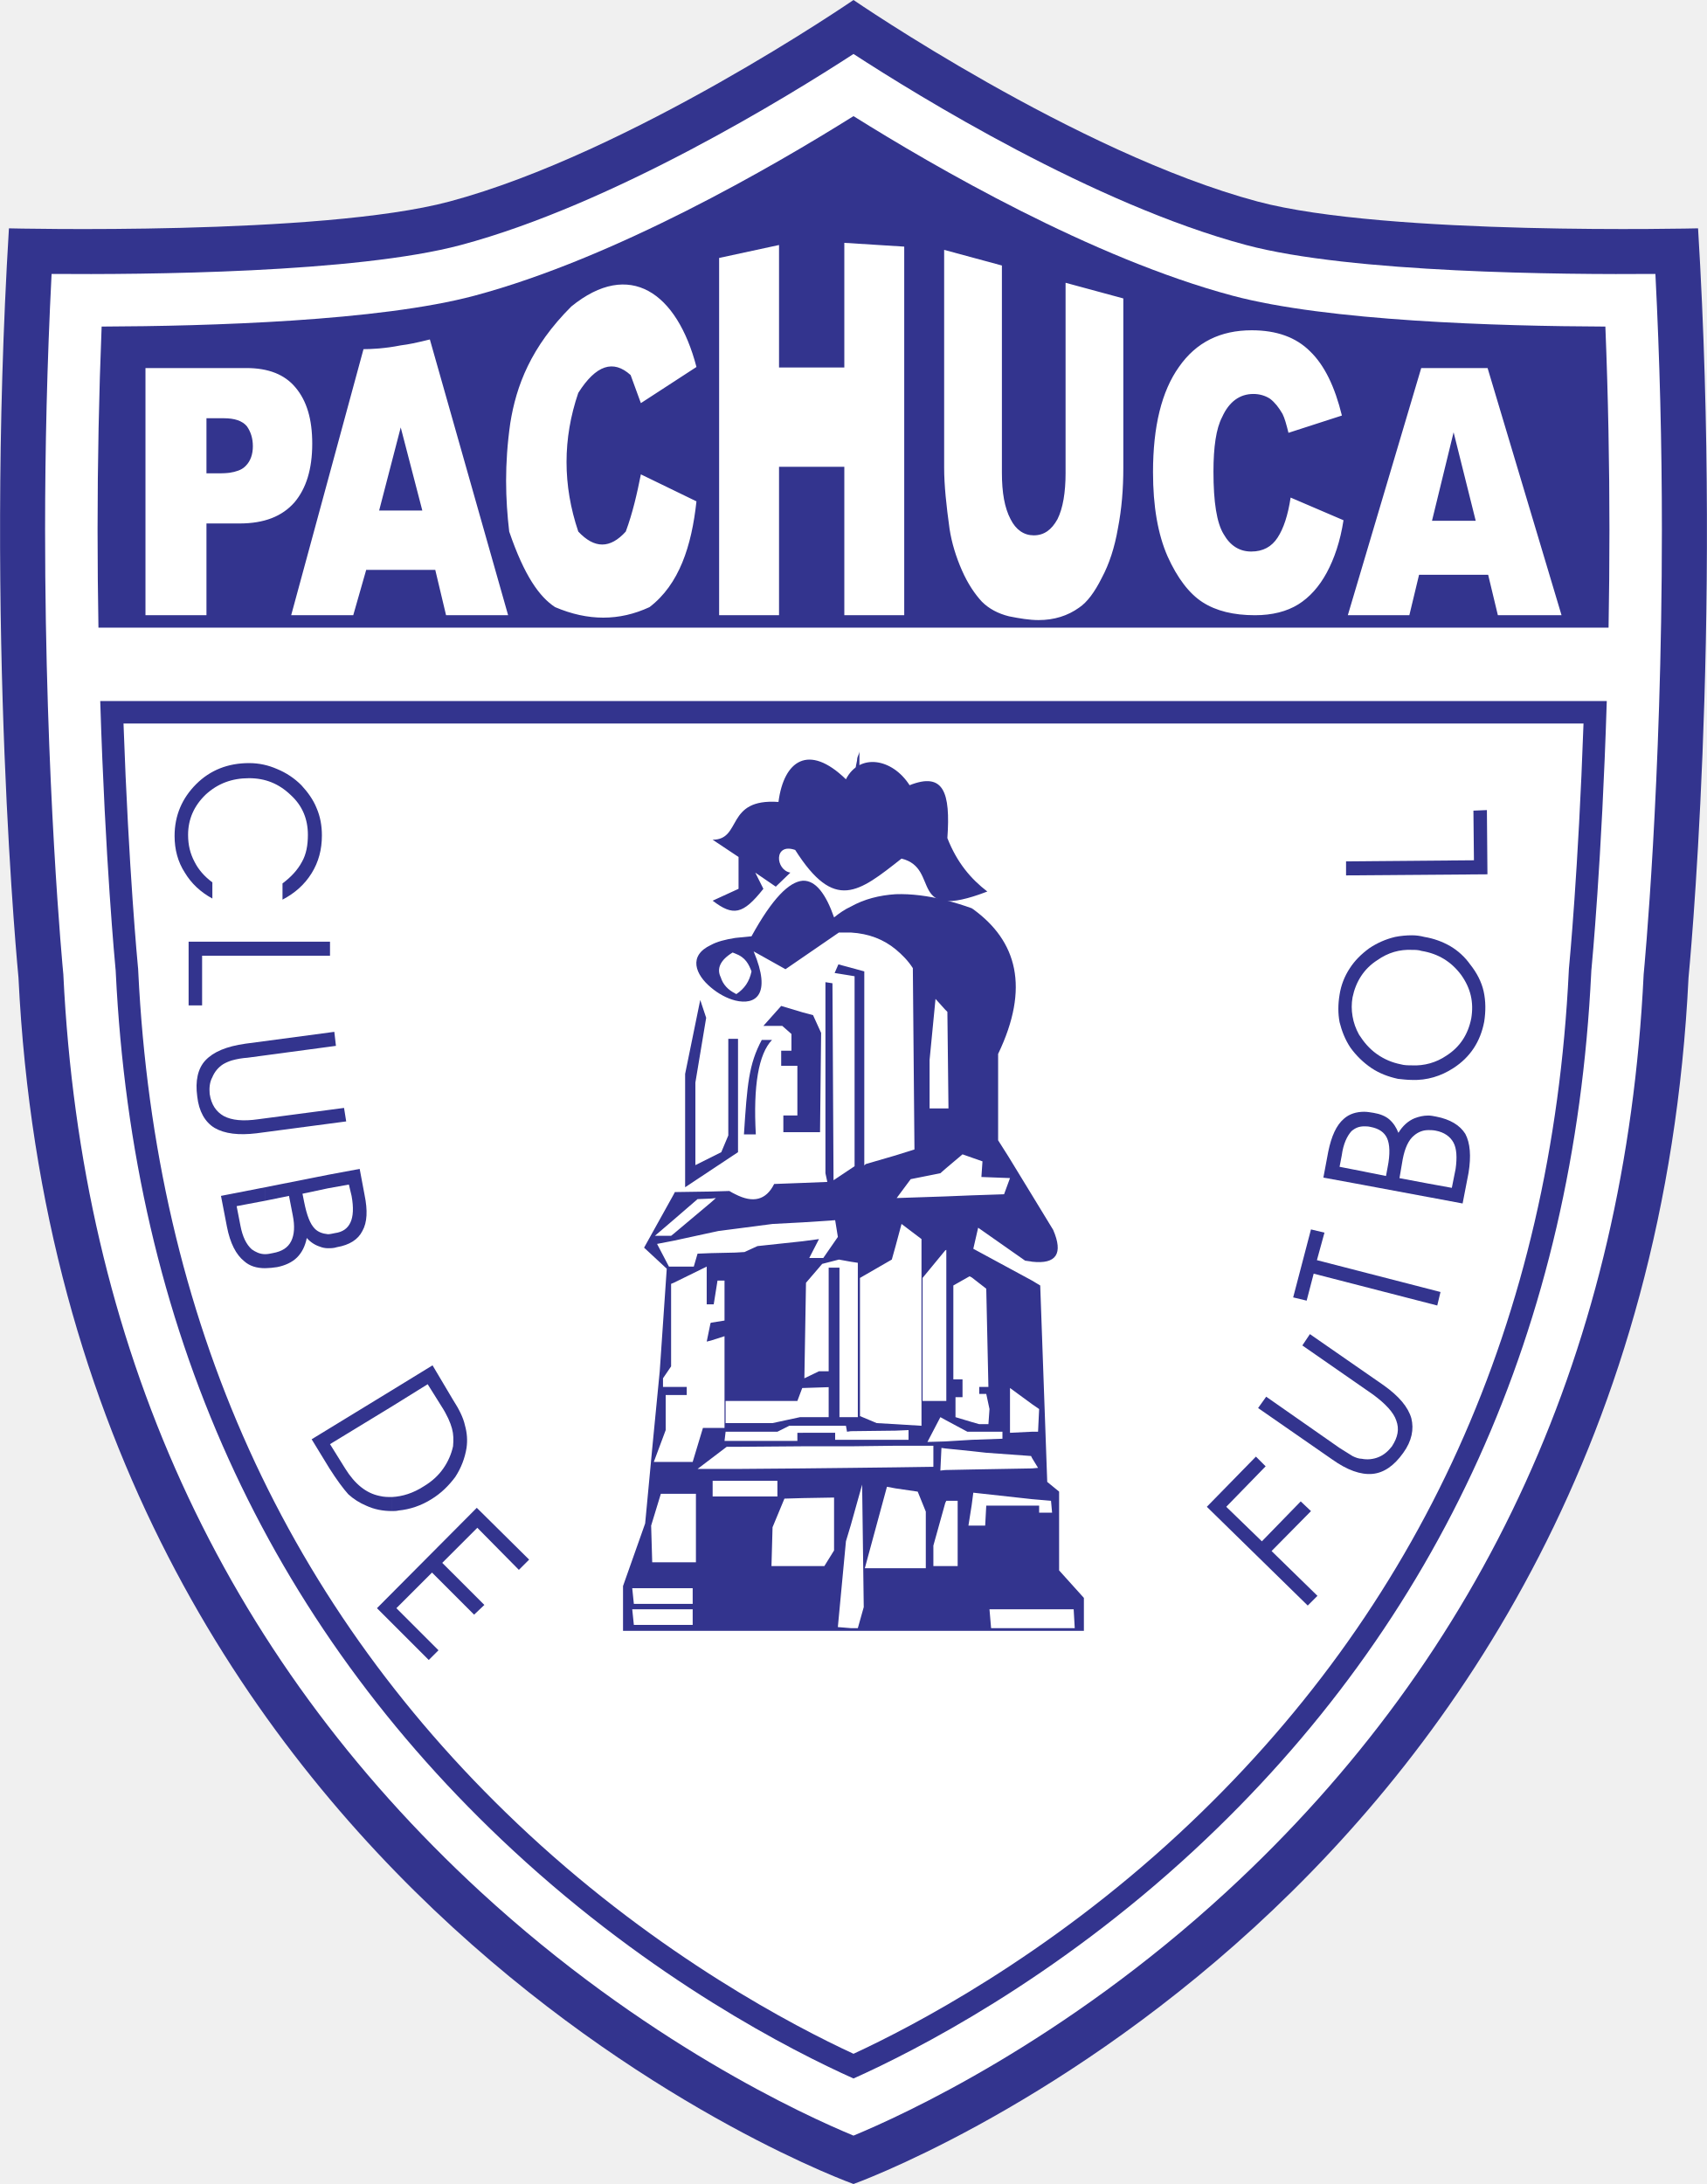
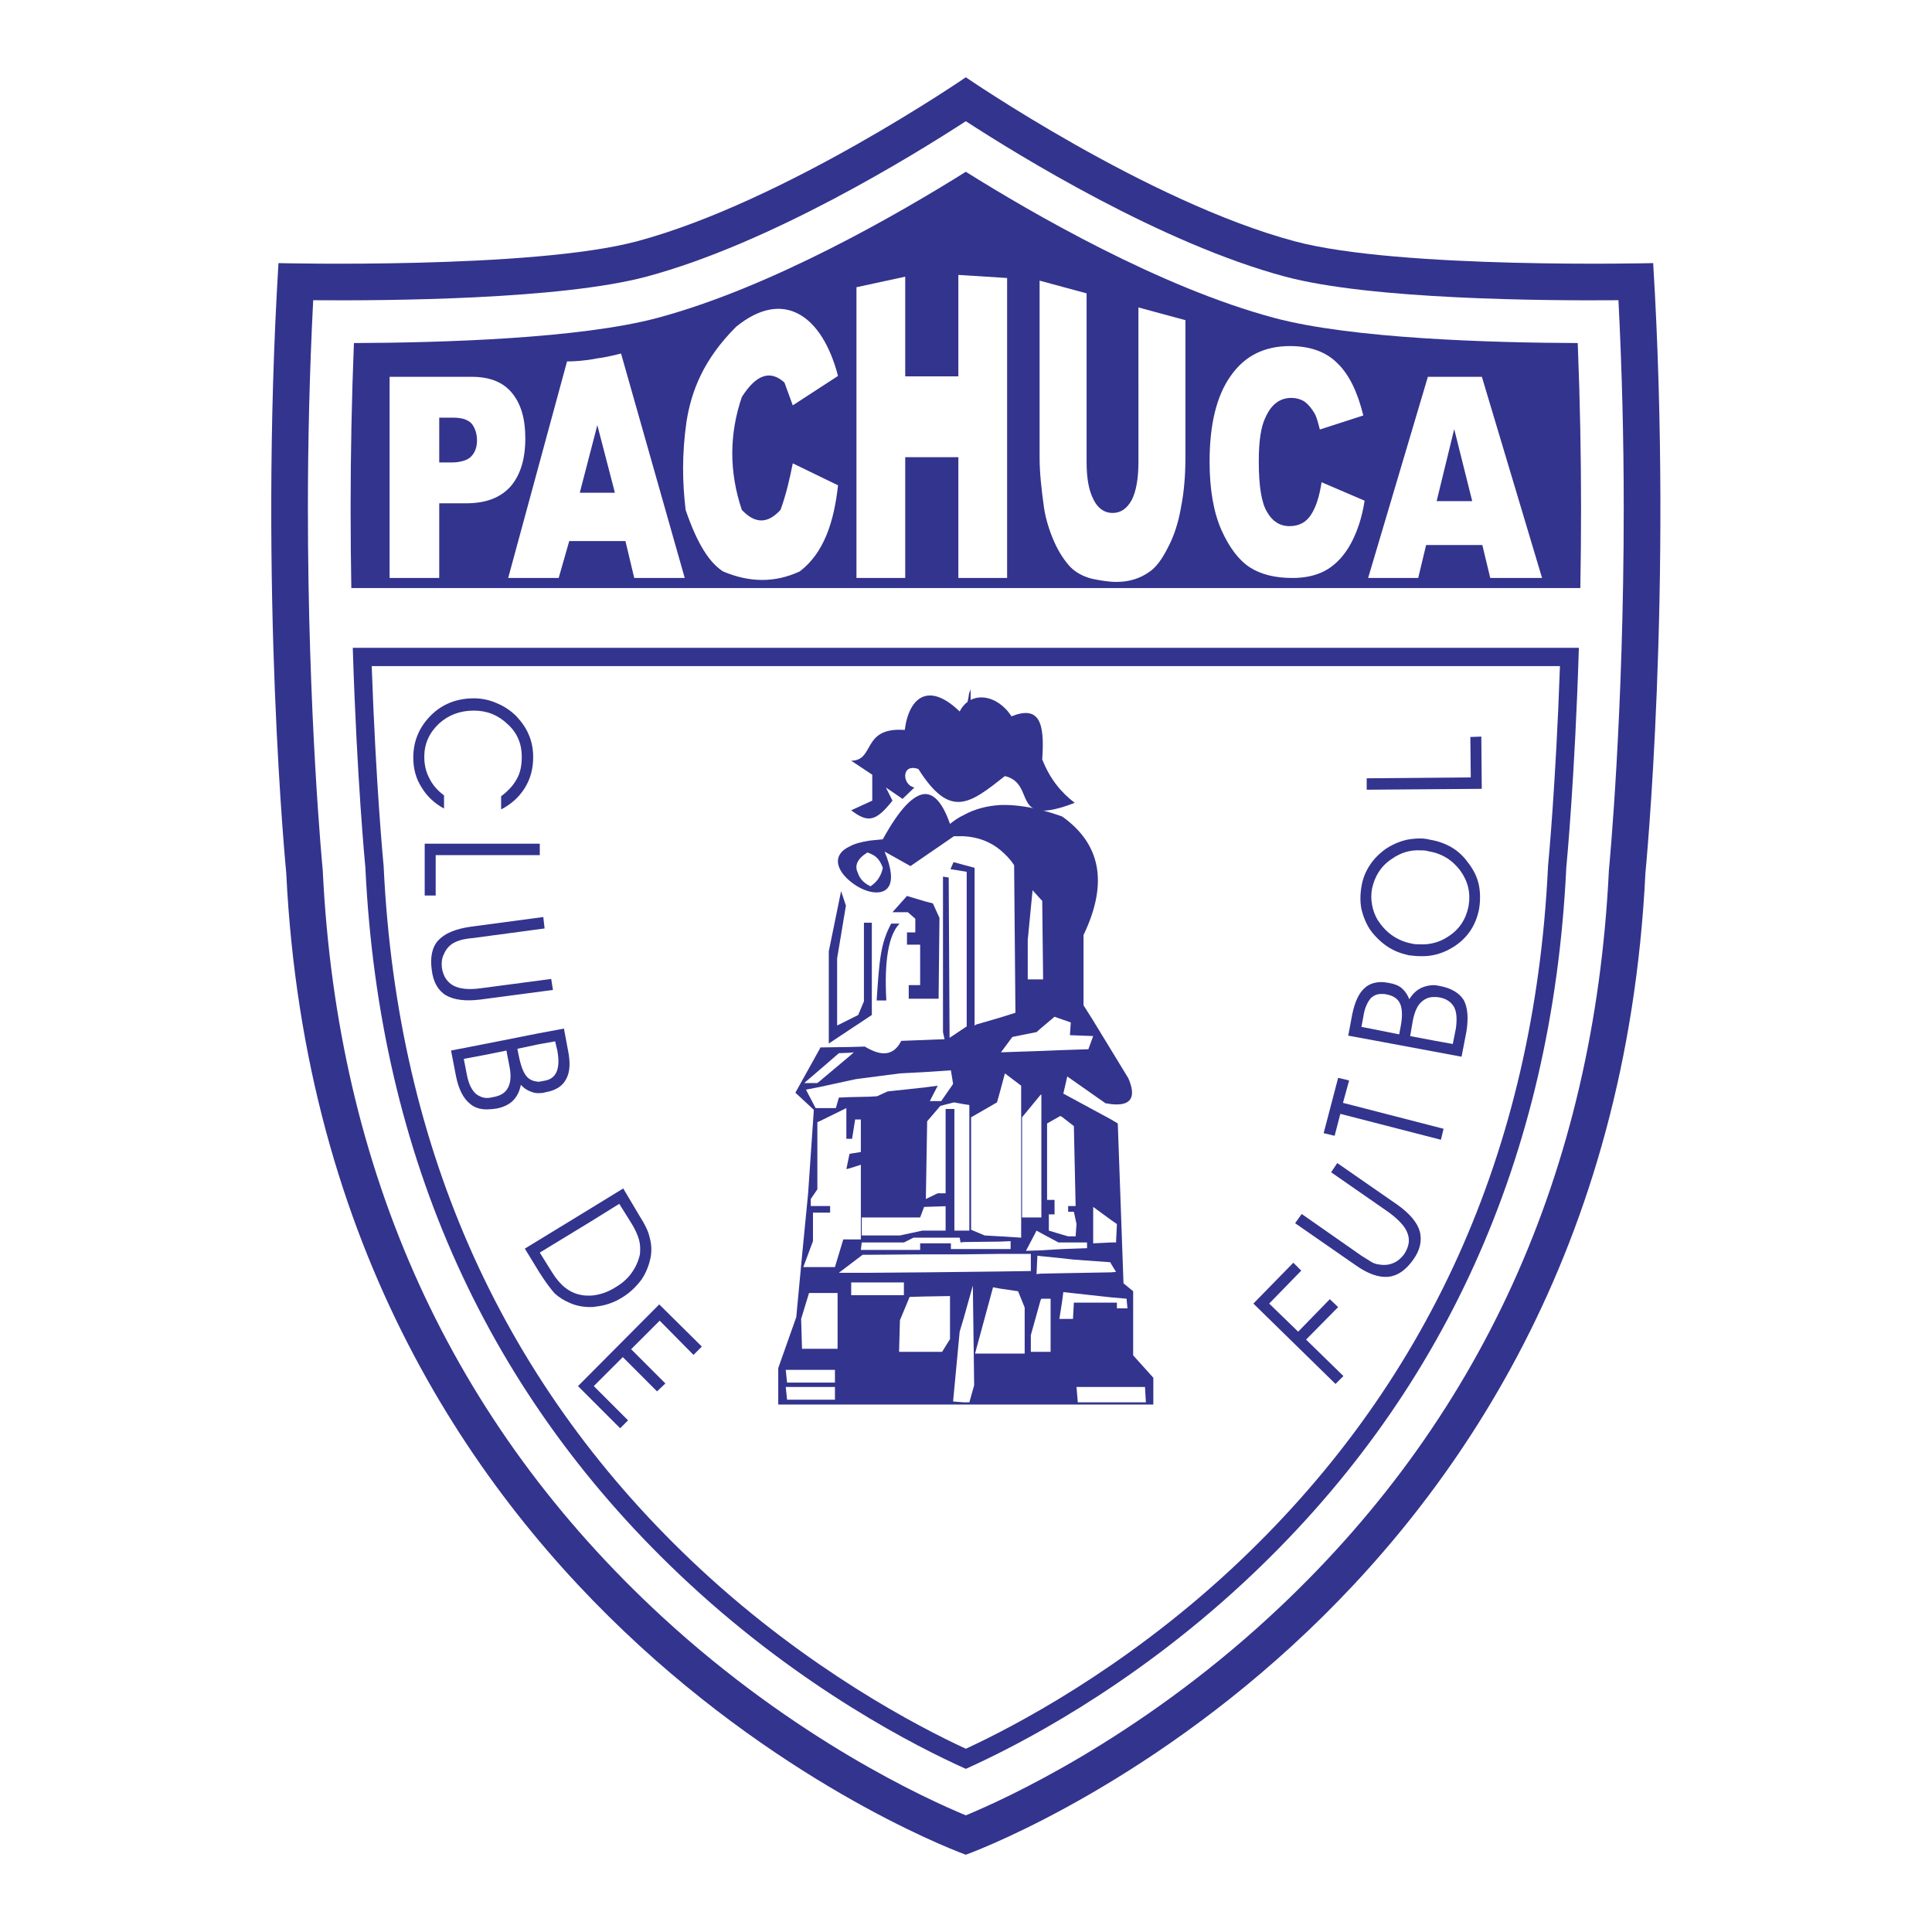
- <svg xmlns="http://www.w3.org/2000/svg" width="1954" height="2500" viewBox="0 0 166.426 212.946">
-   <path d="M83.213 212.946S6.18 185.448 1.795 95.316c0 0-3.32-33.803-.93-73.052 0 0 30.39.745 42.949-2.614C61.478 14.926 83.213 0 83.213 0s21.736 14.926 39.4 19.649c12.558 3.358 42.948 2.614 42.948 2.614 2.391 39.25-.929 73.052-.929 73.052-4.386 90.133-81.419 117.631-81.419 117.631z" fill="#33348e" />
-   <path d="M44.947 23.885c14.826-3.964 31.95-14.518 38.266-18.623 6.315 4.104 23.44 14.659 38.266 18.623 10.251 2.742 30.958 2.897 39.922 2.824a489.69 489.69 0 0 1 .633 24.914c0 24.845-1.744 43.018-1.767 43.263l-.011.107-.005.108c-1.754 36.051-15.438 66.113-40.671 89.352-15.913 14.655-31.628 21.815-36.368 23.775-4.739-1.96-20.454-9.121-36.368-23.775-25.233-23.239-38.917-53.301-40.67-89.352l-.005-.108-.011-.107C6.134 94.64 4.39 76.468 4.39 51.623c0-7.762.188-16.193.634-24.914 8.965.073 29.672-.082 39.923-2.824z" fill="#fff" />
-   <path d="M11.25 94.388l.023.233.011.232c1.679 34.509 14.707 63.293 38.722 85.555 13.638 12.643 27.197 19.555 33.207 22.251 6.009-2.696 19.569-9.608 33.207-22.251 24.016-22.262 37.044-51.046 38.723-85.555l.011-.233.023-.232c.018-.183 1-10.459 1.483-26.037H9.767c.482 15.578 1.465 25.854 1.483 26.037zM156.92 51.628c0-6.227-.121-12.894-.397-19.787-10.496-.039-27.075-.529-36.365-3.014-13.667-3.655-29.014-12.54-36.945-17.505-7.931 4.965-23.278 13.85-36.944 17.505-9.29 2.484-25.869 2.975-36.365 3.014a495.058 495.058 0 0 0-.397 19.787c0 3.321.032 6.516.086 9.567h147.241c.054-3.051.086-6.246.086-9.567z" fill="#33348e" />
-   <path d="M154.392 70.544c-.5 14.245-1.388 23.534-1.398 23.627l-.027.287-.014.286c-1.649 33.919-14.443 62.199-38.023 84.058-12.931 11.987-25.917 18.765-31.716 21.448-5.798-2.683-18.785-9.46-31.716-21.448-23.581-21.859-36.373-50.139-38.022-84.054l-.014-.286-.028-.287v.001c-.01-.096-.896-9.347-1.398-23.631l142.356-.001z" fill="#fff" />
-   <g fill="#fff">
-     <path d="M30.438 43.252c0-2.368-.526-4.157-1.632-5.472-1.052-1.263-2.63-1.894-4.788-1.894h-9.84v24.099h5.946V51.04h3.21c2.42 0 4.157-.684 5.367-2.053 1.157-1.368 1.737-3.262 1.737-5.735zm-6.473 2.158a1.768 1.768 0 0 1-.54.392 2.22 2.22 0 0 1-.198.084 4.028 4.028 0 0 1-.84.208c-.056.011-.111.013-.167.019a6.345 6.345 0 0 1-.623.034h-1.473v-5.368h1.684c.54 0 .99.065 1.36.191a2.141 2.141 0 0 1 .479.23c.021.012.044.024.063.037.138.096.259.206.36.332.369.526.579 1.157.579 1.946 0 .737-.21 1.421-.684 1.895zM40.267 33.476c-.408.081-.811.154-1.2.199-.372.075-.734.134-1.09.185-.334.042-.669.085-.987.112-.087.008-.171.013-.258.019-.446.032-.881.053-1.296.053l-7.051 25.941h6.051l1.263-4.42H42.434l1.052 4.42h6.051l-7.63-26.888c-.565.144-1.108.268-1.64.379zm-1.201 16.301h-2.105l2.105-8.103 2.105 8.103h-2.105zM61.482 36.57l.999 2.736 5.42-3.525c-1.894-7.262-6.524-10.524-12.207-5.894-3.947 3.946-5.367 7.735-5.946 11.366-.579 4.051-.474 7.419-.105 10.576 1.474 4.315 2.947 6.367 4.473 7.367 3.209 1.368 6.261 1.368 9.208 0 2.894-2.21 4.104-5.946 4.577-10.313l-5.42-2.631c-.368 1.842-.789 3.736-1.472 5.577-1.526 1.685-3.053 1.685-4.631 0-1.526-4.525-1.526-9.05 0-13.523 1.736-2.736 3.42-3.263 5.104-1.736zM82.318 35.833h-6.366V23.889l-5.841 1.262v34.834h5.841v-14.47h6.366v14.47h5.841V24.046l-5.841-.368zM103.892 46.094c0 1.947-.264 3.473-.789 4.525-.58 1.052-1.315 1.578-2.315 1.578-.947 0-1.737-.526-2.263-1.578-.579-1.105-.842-2.578-.842-4.525V25.888l-5.631-1.525v21.258c0 1.683.212 3.683.527 5.945.21 1.368.631 2.736 1.21 4.052.579 1.315 1.263 2.315 1.947 3.052.684.685 1.578 1.158 2.63 1.42 1.052.21 2 .369 2.894.369 1.526 0 2.842-.421 3.946-1.21.79-.525 1.526-1.525 2.21-2.894.736-1.368 1.263-3 1.579-4.841.369-1.894.526-3.841.526-5.893V29.098l-5.63-1.526v18.522zM124.571 52.408c-.578.895-1.42 1.368-2.578 1.368-1.157 0-2.052-.579-2.683-1.684-.685-1.105-1-3.157-1-6.104 0-2.42.264-4.209.842-5.314.684-1.525 1.737-2.262 3.052-2.262.58 0 1.158.158 1.632.473.474.369.842.842 1.21 1.474.209.421.368 1 .579 1.842l5.209-1.684c-.684-2.79-1.684-4.894-3.105-6.262-1.368-1.368-3.262-2.052-5.682-2.052-3.052 0-5.42 1.158-7.104 3.579-1.684 2.368-2.526 5.788-2.526 10.26 0 3.315.473 6.052 1.421 8.209.947 2.104 2.104 3.63 3.42 4.473 1.316.841 2.999 1.262 5.104 1.262 1.684 0 3.104-.368 4.209-1.052 1.104-.685 2.052-1.737 2.789-3.105.736-1.368 1.314-3.052 1.63-5.104l-5.156-2.21c-.264 1.736-.684 2.999-1.263 3.893zM145.039 35.886h-6.471l-7.157 24.099h5.999l.948-3.946H145.093l.948 3.946h6.208l-7.21-24.099zm-3.314 14.891h-2.106l2.106-8.629 2.156 8.629h-2.156z" />
-   </g>
-   <g fill="#33348e">
-     <path d="M27.541 86.136c.841-.632 1.473-1.315 1.894-2.104.421-.737.579-1.631.579-2.631 0-1.526-.526-2.841-1.684-3.893-1.157-1.105-2.473-1.632-4.052-1.632-1.684 0-3.052.526-4.209 1.579-1.157 1.105-1.736 2.42-1.736 3.946 0 1 .21 1.841.631 2.631.368.736.947 1.421 1.736 1.999v1.579c-1.158-.631-2.052-1.473-2.684-2.525-.684-1.052-1-2.263-1-3.578 0-2 .736-3.683 2.104-5.051 1.368-1.368 3.104-2.052 5.156-2.052 1 0 1.895.21 2.736.579a7.152 7.152 0 0 1 2.368 1.579c.632.684 1.158 1.42 1.474 2.209.368.843.526 1.737.526 2.684 0 1.368-.316 2.579-1 3.683-.684 1.105-1.631 1.947-2.841 2.579v-1.581zM18.384 98.028v-6.209h13.787v1.368H19.7v4.841zM32.591 100.606l.158 1.368-8.629 1.158a7.475 7.475 0 0 0-1.526.263 4.067 4.067 0 0 0-.842.368 2.729 2.729 0 0 0-1.052 1.263c-.263.474-.315 1.053-.263 1.631.158 1.052.631 1.736 1.368 2.157.789.421 1.894.527 3.368.315l8.366-1.104.21 1.316-8.734 1.157c-1.736.21-3.104.053-4.104-.526-.947-.579-1.526-1.631-1.684-3.052-.21-1.526.053-2.736.79-3.525.789-.842 2.053-1.368 3.894-1.631l8.68-1.158zM31.96 121.706v-1.367c.21 0 .42-.053.683-.106.79-.106 1.263-.475 1.526-1.052.264-.58.316-1.422.105-2.579l-.263-1.105-2.051.369v-1.316l3.104-.579.474 2.526c.315 1.526.263 2.684-.21 3.525-.421.842-1.263 1.368-2.474 1.578-.315.106-.631.106-.894.106zm-3.788-5.104l-2.315.473v-1.315l6.104-1.21v1.316l-2.474.526.158.789c.263 1.314.579 2.156 1.052 2.63.316.315.737.474 1.263.527v1.367c-.264 0-.526-.052-.79-.157a2.816 2.816 0 0 1-1.263-.842c-.158.789-.473 1.421-.947 1.895-.473.473-1.158.789-1.947.946a8.533 8.533 0 0 1-1.157.105v-1.368c.263 0 .474-.052.737-.104.894-.159 1.473-.527 1.788-1.158.317-.631.369-1.473.158-2.526l-.367-1.894zm-2.316.473l-2.789.527.368 1.894c.21 1.105.579 1.842 1.105 2.316.368.262.789.473 1.315.473v1.368c-.842 0-1.526-.21-2.052-.684-.79-.632-1.368-1.737-1.684-3.368l-.579-2.999 4.315-.842v1.315z" />
-   </g>
-   <g fill="#33348e">
-     <path d="M41.694 134.966l-3.473 2.157v-1.579l3.947-2.42 1.999 3.368c.579.894 1 1.735 1.158 2.473.21.737.264 1.474.158 2.21a7.27 7.27 0 0 1-1.105 2.841c-.631.841-1.368 1.578-2.315 2.158-1 .631-2.104.999-3.21 1.105-.21.053-.42.053-.631.053v-1.368c1-.053 2.053-.369 3.105-1.053.79-.474 1.421-1.052 1.894-1.737a6 6 0 0 0 .947-2.157c.053-.631.053-1.158-.105-1.736-.158-.58-.473-1.315-1.052-2.21l-1.317-2.105zm-3.473 2.157l-6.05 3.685 1.473 2.367c.947 1.527 2.052 2.42 3.367 2.684.421.105.789.105 1.21.105v1.368c-.894 0-1.736-.159-2.525-.527a6.05 6.05 0 0 1-1.737-1.105c-.474-.526-1.105-1.367-1.842-2.526l-1.736-2.841 7.84-4.789v1.579zM43.115 152.383l4.105 4.103-1 .949-4.104-4.106-3.474 3.473 4.105 4.105-.947.946-5.051-5.051 9.733-9.786 5.104 5.051-1 .999-4.051-4.103z" />
-   </g>
-   <g fill="#33348e">
-     <path d="M127.502 156.545l-9.838-9.629 4.787-4.893.948.946-3.841 3.947 3.473 3.367 3.788-3.893 1 .947-3.842 3.894 4.473 4.367zM122.663 137.287l.79-1.105 7.155 4.999c.58.369 1 .631 1.264.79.315.158.63.263.894.263a2.86 2.86 0 0 0 1.631-.158c.526-.21.947-.579 1.315-1.052.579-.895.737-1.683.421-2.525-.263-.79-1.052-1.632-2.262-2.526l-6.894-4.788.737-1.105 7.208 5c1.473 1.052 2.368 2.104 2.683 3.208.264 1.054.053 2.211-.789 3.369-.895 1.262-1.894 1.947-3 2.051-1.157.105-2.474-.369-3.946-1.42l-7.207-5.001zM140.448 125.974l-.317 1.316-12.049-3.104-.685 2.63-1.315-.316 1.737-6.629 1.315.315-.736 2.683zM139.237 115.397l2.315.421.368-1.842c.158-1.104.106-2-.21-2.578-.316-.579-.894-1-1.736-1.158-.263-.053-.527-.053-.737-.053v-1.42c.263 0 .526.052.789.105 1.368.263 2.315.842 2.842 1.684.473.894.579 2.157.316 3.788l-.58 2.999-3.367-.631v-1.315zm-2.789-.525l2.789.526v1.316l-6.209-1.158v-1.315l2.105.421.157-.842c.264-1.315.211-2.262-.052-2.841s-.79-.947-1.631-1.105c-.21-.052-.421-.052-.579-.052v-1.421c.263 0 .579.053.896.105.63.105 1.157.316 1.525.632.42.369.684.79.894 1.315.42-.685.948-1.158 1.578-1.421.421-.158.842-.263 1.316-.263v1.42c-.526 0-1 .21-1.368.527-.526.42-.895 1.21-1.106 2.315l-.315 1.841zm-3.42-6.473v1.421c-.527 0-.895.158-1.264.473-.421.474-.789 1.21-.946 2.368l-.211 1.105 2.421.473v1.315l-4-.736.474-2.526c.315-1.525.79-2.578 1.525-3.209.528-.473 1.212-.684 2.001-.684zM137.658 103.875a5.468 5.468 0 0 0 3.367-.947c1.315-.842 2.105-2.052 2.421-3.631.262-1.579-.053-2.946-1-4.262-.948-1.263-2.211-2.052-3.841-2.316-.316-.104-.632-.104-.947-.104v-1.421c.421 0 .789.052 1.211.158a7.525 7.525 0 0 1 2.524.895 6.306 6.306 0 0 1 1.947 1.789c.632.79 1.106 1.684 1.316 2.631.209.947.209 1.947.053 2.946-.368 1.947-1.369 3.474-3 4.526-1.209.789-2.578 1.21-4.051 1.158v-1.422zm-1.105-.106c.369.105.737.105 1.105.105v1.421c-.421 0-.895-.053-1.368-.105-.947-.211-1.789-.526-2.579-1.052a8.213 8.213 0 0 1-2.051-2c-.526-.79-.842-1.631-1.053-2.473-.158-.842-.158-1.737 0-2.684a6.443 6.443 0 0 1 1-2.578c.474-.736 1.105-1.368 1.895-1.947a7.705 7.705 0 0 1 2.525-1.104 8.503 8.503 0 0 1 1.631-.158v1.421c-1.21-.053-2.315.263-3.367 1-1.316.842-2.105 2.105-2.42 3.631a5.366 5.366 0 0 0 0 1.841c.105.631.315 1.21.63 1.79.474.736 1 1.368 1.737 1.894.737.525 1.526.84 2.315.998zM144.972 78.985l.053 6.263-13.786.105v-1.368l12.469-.106-.051-4.84z" />
-   </g>
-   <g fill="#33348e">
-     <path d="M76.373 108.762v1.631h3.578l.105-9.682-.789-1.735-1-.264-2.105-.631-1.736 1.946h1.842l.894.789v1.632h-1v1.472h1.579v4.842z" />
-     <path d="M103.261 153.119v-7.682l-1.158-.947-.684-19.153-.79-.473-5.735-3.105.473-2.053 4.578 3.21c.263.053.473.053.684.105 2.368.262 3.052-.789 2.053-3.104l-2.053-3.368-2.315-3.79-1-1.578v-8.419c3.104-6.472 1.842-10.997-2.42-14.102-.053-.053-.105-.053-.158-.105a28.129 28.129 0 0 0-2.578-.789c-1.684-.421-3.315-.631-4.842-.579-1.578.105-3.051.473-4.366 1.21-.579.263-1.105.631-1.632 1.052-.789-2.262-1.789-3.63-3.051-3.577-1.315.104-2.947 1.684-4.999 5.419-.579.052-1.105.105-1.579.158-1 .158-1.789.368-2.367.684-2.263 1.053-1.526 2.895 0 4.157.684.579 1.525 1.052 2.367 1.263 1.947.474 3.579-.526 1.789-4.788l3.104 1.736 1.684-1.157 3.525-2.421h1.158c1.789.105 3.209.684 4.366 1.631.633.526 1.211 1.105 1.684 1.842l.158 17.679-1.842.579-2.893.841-1.473 1.158-.737.526-3.946.158-2.789.104c-.789 1.579-2.052 1.894-3.789 1a5.811 5.811 0 0 1-.579-.316l-1.789.052-3.526.053-.105.211-2.895 5.209 2.21 2.052-.684 9.998-.737 7.577-.684 7.262-2.158 6.104v4.368h44.936v-3.21l-2.416-2.682zM71.795 96.923c-.053 0-.105-.052-.105-.052-.736-.369-1.21-.895-1.42-1.579-.421-.842-.053-1.684 1.158-2.42.105.053.158.053.263.105 1 .369 1.315 1.052 1.579 1.737-.212.998-.686 1.683-1.475 2.209zm26.677 38.411l2.157 1.579.684.473-.105 2.21h-.579l-2.157.105v-4.367zm2.736 7.788l-.579.052-5.893.105-2.578.053-.475.053.106-2.21.369.053 2.578.262 1.421.158 4.367.316.105.21.579.948zm-3.472-2.842l-3 .106-2.578.157-1.737.052 1.263-2.419.475.263 2.156 1.157h3.421v.684zm-7.788-3.683V124.6l2.211-2.684.104-.052v14.733h-2.315zm6.209-10.945l.21 9.576h-.895v.684h.685l.316 1.474-.105 1.474h-.895l-.736-.211-1.579-.473v-1.947h.685v-1.736h-.895v-9.156l1.58-.895.209.106 1.42 1.104zm-5.525-22.31l.578-5.945.948 1.052.209.209.106 9.419h-1.841v-4.735zm-1.841 11.629l2.893-.579.475-.421 1.684-1.42.894.315 1.052.369-.105 1.525 2.789.106-.579 1.578-3.157.106-2.578.104-4.736.159 1.368-1.842zm-4.947 9.63l3.104-1.79.368-1.315.58-2.158 1.947 1.474v18.206l-2.527-.157-1.841-.105-1.631-.684v-13.471zm-5.577 15.101h-.526v.789h-7.103l.105-.895H75.795l1.157-.579H82.476l.105.579.369-.052 4.366-.053 1.263-.053v.948H81.424v-.685h-3.157zm4.683-16.68l.685.105v15.049H78.003l-2.683.579H70.742v-2.157h6.998l.474-1.263h.052l3.262-.106.158-1.525h-1.842l-1.421.684.158-9.314 1.579-1.841 1.631-.421 1.159.21zm-17.259-4.105l2.315-1.999 1.316-.053.473-.052-.473.421-3.631 3.051-.263.21h-1.579l1.842-1.578zm-1.631 2.368l1.632-.315 3.631-.789.736-.158 1.631-.21 3.631-.474 2.947-.156 3.157-.211.264 1.631-1.421 2.053H78.9l.947-1.842-1.579.21-4.42.474-1.263.579-.895.053-2.367.053-1.316.053-.368 1.263H65.218l-1.158-2.214zm.841 18.153v-3.42h2.053v-.79h-2.316v-.842l.79-1.158v-8.05l.263-.106 3.209-1.577v3.683H69.584l.369-2.315h.684v3.894l-1.315.21-.053.052-.368 1.79.421-.104 1.315-.422v8.945h-2.105l-1 3.314h-3.789l1.158-3.104zm2.632 18.996H61.797l-.158-1.526h5.894v1.526zm0-2.053H61.797l-.158-1.525h5.894v1.525zm.316-4.051H63.587l-.105-3.579.947-3.104h3.42v6.683zm.157-9.103l1.316-1 1.525-1.158h.842l6.578-.052h4.683l4.366-.053h3.685v2.053l-3.685.053-4.366.052-4.683.052-6.578.053h-3.683zm1.473 2.683v-1.525h6.315v1.525h-6.315zm11.839 5.262l-.947 1.526H75.215l.105-3.788 1.158-2.79 1.789-.052 3.051-.053v5.157zm2.317 7.577h-.685l-1.263-.104.789-8.367.474-1.579 1.104-3.946.158 11.945-.577 2.051zm6.629-5.84h-5.947l2.157-7.945.841.158 2.159.316.789 1.947v5.524zm3.105-.211h-2.368v-2l1.158-4.156.104-.21h1.106v6.366zm2.683-3.947H94.42l.316-2 .158-1.21 5.735.632 1.842.158.105 1.157h-1.263v-.684H96.157l-.105 1.947zm4.577 9.998h-4l-.157-1.841H104.68l.105 1.841h-4.156z" />
-     <path d="M68.27 97.501l-1.474 7.209v11.05l5.157-3.42v-11.049h-.947v9.417l-.685 1.632-2.525 1.263v-8.051l1.052-6.314zM81.74 94.029l2.525.684v19.468l-3.367 2.158-.421-1.947V95.765l.684.106.105 19.205 2.052-1.368V95.186l-1.946-.315zM73.689 110.604c-.263-4.736.264-7.84 1.579-9.209h-1c-1.263 2.368-1.421 4.315-1.737 9.209h1.158zM80.792 123.6h1.052v15.154h-1.052zM72.005 83.558v3.104l-2.526 1.158c2 1.526 2.947 1.368 4.947-1.158l-.79-1.578 1.999 1.368 1.421-1.368c-1.473-.263-1.632-2.946.473-2.21 3.841 6.05 6.157 4.156 10.366.842 3.894.947.421 6.262 8.366 3.21-1.579-1.211-2.946-2.789-3.895-5.209.317-4.473-.368-6.472-3.683-5.156-1.684-2.632-4.893-3.157-6.208-.579-3.631-3.525-6.051-1.842-6.578 2.21-5.209-.368-3.525 3.683-6.419 3.683l2.527 1.683z" />
-     <path d="M82.424 76.822c.21 0 0-.157.21-.157.105-.316.368-.579 0-.21l.473-.474c0-.105.105-.21.105-.474 0-.211.21-.421 0-.211 0 0 .21-.21.21-.315 0-.369.158-.737.158-1.053 0-.104.21-.473.21-.683v2.841s-.21.369-.21.474l-1.156.262z" />
-   </g>
+ <svg xmlns="http://www.w3.org/2000/svg" width="2500" height="2500" viewBox="0 0 2500 2500" fill="none">
+   <rect width="2500" height="2500" fill="white" />
+   <path d="M1249.77 2400C1249.77 2400 417.751 2103 370.389 1129.49C370.389 1129.49 334.53 764.393 360.344 340.47C360.344 340.47 688.582 348.517 824.23 312.237C1015.02 261.214 1249.77 100 1249.77 100C1249.77 100 1484.54 261.214 1675.33 312.226C1810.96 348.495 2139.2 340.46 2139.2 340.46C2165.03 764.393 2129.17 1129.48 2129.17 1129.48C2081.8 2103 1249.77 2400 1249.77 2400Z" fill="#33348E" />
+   <path d="M836.469 357.978C996.602 315.164 1181.56 201.172 1249.77 156.834C1317.98 201.161 1502.95 315.164 1663.08 357.978C1773.8 387.594 1997.45 389.268 2094.27 388.48C2098.83 478.105 2101.11 567.832 2101.11 657.573C2101.11 925.92 2082.27 1122.2 2082.02 1124.85L2081.91 1126.01L2081.85 1127.17C2062.91 1516.55 1915.11 1841.25 1642.57 2092.25C1470.7 2250.54 1300.96 2327.87 1249.76 2349.04C1198.58 2327.87 1028.84 2250.53 856.958 2092.25C584.42 1841.25 436.621 1516.55 417.687 1127.17L417.633 1126.01L417.514 1124.85C417.255 1122.19 398.418 925.92 398.418 657.573C398.418 573.736 400.449 482.674 405.266 388.48C502.095 389.268 725.749 387.594 836.469 357.978Z" fill="white" />
+   <path d="M472.511 1119.47L472.76 1121.99L472.879 1124.49C491.013 1497.22 631.727 1808.11 891.11 2048.56C1038.41 2185.12 1184.86 2259.77 1249.77 2288.89C1314.68 2259.77 1461.14 2185.12 1608.44 2048.56C1867.83 1808.11 2008.55 1497.22 2026.68 1124.49L2026.8 1121.98L2027.05 1119.47C2027.24 1117.5 2037.85 1006.51 2043.06 838.25H456.494C461.7 1006.51 472.317 1117.5 472.511 1119.47ZM2045.87 657.627C2045.87 590.37 2044.57 518.361 2041.58 443.91C1928.22 443.489 1749.15 438.197 1648.81 411.357C1501.2 371.88 1335.44 275.914 1249.77 222.288C1164.11 275.914 998.351 371.88 850.747 411.357C750.407 438.186 571.339 443.489 457.973 443.91C455.12 515.114 453.691 586.367 453.686 657.627C453.686 693.497 454.031 728.006 454.614 760.959H2044.94C2045.53 728.006 2045.87 693.497 2045.87 657.627Z" fill="#33348E" />
+   <path d="M2018.57 861.936C2013.17 1015.79 2003.58 1116.12 2003.47 1117.13L2003.18 1120.23L2003.03 1123.32C1985.22 1489.67 1847.03 1795.12 1592.35 2031.22C1452.68 2160.69 1312.42 2233.89 1249.79 2262.87C1187.16 2233.89 1046.89 2160.7 907.226 2031.22C652.53 1795.12 514.366 1489.67 496.555 1123.36L496.404 1120.27L496.102 1117.17C495.994 1116.13 486.424 1016.23 481.002 861.947L2018.57 861.936Z" fill="white" />
+   <path d="M679.759 567.159C679.759 541.582 674.077 522.26 662.132 508.056C650.769 494.415 633.725 487.6 610.417 487.6H504.137V747.89H568.359V651.276H603.029C629.167 651.276 647.929 643.888 660.998 629.102C673.494 614.326 679.759 593.869 679.759 567.159ZM609.845 590.467C608.187 592.236 606.208 593.673 604.012 594.701C603.314 595.038 602.601 595.341 601.874 595.608C598.939 596.681 595.897 597.434 592.801 597.855C592.196 597.974 591.602 597.995 590.997 598.06C588.762 598.293 586.516 598.415 584.268 598.427H568.359V540.448H586.547C592.38 540.448 597.24 541.15 601.236 542.511C603.057 543.121 604.795 543.956 606.41 544.995C606.637 545.125 606.885 545.255 607.091 545.395C608.581 546.432 609.888 547.62 610.979 548.981C614.964 554.662 617.233 561.477 617.233 569.999C617.233 577.96 614.964 585.347 609.845 590.467ZM785.92 461.57C781.514 462.444 777.161 463.233 772.959 463.719C768.941 464.529 765.031 465.166 761.186 465.717C757.579 466.171 753.961 466.635 750.526 466.927C749.586 467.013 748.679 467.067 747.739 467.132C742.922 467.478 738.224 467.704 733.741 467.704L657.585 747.89H722.941L736.582 700.15H809.326L820.688 747.89H886.044L803.634 457.476C797.531 459.031 791.666 460.371 785.92 461.57ZM772.949 637.634H750.213L772.949 550.115L795.684 637.634H772.949ZM1015.06 494.987L1025.85 524.539L1084.39 486.465C1063.93 408.03 1013.93 372.797 952.545 422.805C909.914 465.425 894.577 506.35 888.323 545.568C882.07 589.322 883.204 625.699 887.189 659.798C903.11 706.403 919.019 728.567 935.501 739.368C970.161 754.143 1003.13 754.143 1034.96 739.368C1066.21 715.498 1079.28 675.146 1084.39 627.978L1025.85 599.561C1021.88 619.457 1017.33 639.913 1009.95 659.798C993.47 677.997 976.977 677.997 959.933 659.798C943.451 610.924 943.451 562.05 959.933 513.738C978.683 484.187 996.872 478.494 1015.06 494.987ZM1240.11 487.027H1171.35V358.022L1108.26 371.652V747.89H1171.35V591.601H1240.11V747.89H1303.2V359.717L1240.11 355.743V487.027ZM1473.13 597.855C1473.13 618.884 1470.27 635.366 1464.6 646.729C1458.34 658.091 1450.4 663.772 1439.6 663.772C1429.37 663.772 1420.84 658.091 1415.16 646.729C1408.9 634.794 1406.06 618.884 1406.06 597.855V379.613L1345.24 363.141V592.746C1345.24 610.924 1347.53 632.526 1350.93 656.957C1353.2 671.733 1357.75 686.508 1364 700.722C1370.26 714.925 1377.65 725.726 1385.03 733.686C1392.42 741.085 1402.08 746.194 1413.44 749.024C1424.8 751.292 1435.04 753.009 1444.7 753.009C1461.18 753.009 1475.39 748.462 1487.32 739.94C1495.85 734.27 1503.8 723.469 1511.19 708.682C1519.14 693.907 1524.83 676.28 1528.24 656.395C1532.23 635.939 1533.92 614.909 1533.92 592.746V414.283L1473.11 397.801L1473.13 597.855ZM1696.48 666.051C1690.23 675.718 1681.14 680.827 1668.63 680.827C1656.13 680.827 1646.47 674.573 1639.65 662.638C1632.25 650.703 1628.85 628.54 1628.85 596.71C1628.85 570.572 1631.7 551.249 1637.95 539.314C1645.33 522.843 1656.71 514.883 1670.91 514.883C1677.17 514.883 1683.42 516.589 1688.54 519.991C1693.66 523.977 1697.63 529.086 1701.61 535.912C1703.86 540.459 1705.58 546.713 1707.86 555.807L1764.12 537.618C1756.73 507.484 1745.93 484.759 1730.59 469.983C1715.81 455.208 1695.35 447.82 1669.21 447.82C1636.25 447.82 1610.67 460.327 1592.49 486.476C1574.3 512.053 1565.2 548.992 1565.2 597.293C1565.2 633.098 1570.31 662.66 1580.55 685.957C1590.78 708.682 1603.28 725.165 1617.49 734.27C1631.7 743.353 1649.88 747.9 1672.62 747.9C1690.81 747.9 1706.14 743.926 1718.08 736.538C1730 729.139 1740.24 717.777 1748.2 703.001C1756.15 688.226 1762.39 670.037 1765.81 647.874L1710.12 624.004C1707.27 642.754 1702.73 656.395 1696.48 666.051ZM1917.55 487.6H1847.66L1770.35 747.89H1835.15L1845.39 705.269H1918.13L1928.37 747.89H1995.42L1917.55 487.6ZM1881.75 648.435H1859.01L1881.75 555.235L1905.04 648.435H1881.75Z" fill="white" />
+   <path d="M648.466 1030.34C657.55 1023.52 664.376 1016.14 668.923 1007.62C673.47 999.657 675.177 990.001 675.177 979.201C675.177 962.718 669.495 948.515 656.988 937.153C644.491 925.218 630.278 919.526 613.223 919.526C595.034 919.526 580.259 925.207 567.762 936.58C555.266 948.515 549.012 962.718 549.012 979.201C549.012 990.001 551.28 999.085 555.827 1007.62C559.802 1015.57 566.056 1022.97 574.577 1029.21V1046.26C562.07 1039.45 552.414 1030.35 545.588 1018.99C538.2 1007.63 534.787 994.549 534.787 980.346C534.787 958.744 542.737 940.566 557.512 925.79C572.288 911.015 591.038 903.627 613.201 903.627C624.002 903.627 633.669 905.895 642.753 909.881C652.334 913.795 661.032 919.594 668.329 926.935C675.155 934.323 680.836 942.272 684.249 950.794C688.224 959.899 689.931 969.555 689.931 979.784C689.931 994.559 686.518 1007.64 679.13 1019.56C671.742 1031.5 661.514 1040.59 648.445 1047.42V1030.34H648.466ZM549.563 1158.79V1091.72H698.474V1106.5H563.777V1158.79H549.563ZM703.011 1186.63L704.717 1201.41L611.516 1213.91C605.939 1214.29 600.415 1215.24 595.034 1216.75C591.862 1217.73 588.812 1219.07 585.94 1220.73C580.841 1224 576.873 1228.76 574.577 1234.37C571.737 1239.49 571.175 1245.74 571.737 1251.99C573.443 1263.35 578.552 1270.74 586.512 1275.28C595.034 1279.83 606.969 1280.98 622.89 1278.69L713.25 1266.76L715.518 1280.98L621.183 1293.47C602.433 1295.74 587.657 1294.05 576.856 1287.79C566.628 1281.54 560.374 1270.18 558.668 1254.83C556.4 1238.35 559.24 1225.28 567.2 1216.75C575.722 1207.66 589.375 1201.98 609.259 1199.14L703.011 1186.63ZM696.195 1414.53V1399.76C698.463 1399.76 700.732 1399.19 703.572 1398.62C712.105 1397.47 717.214 1393.49 720.054 1387.26C722.906 1380.99 723.467 1371.9 721.188 1359.4L718.348 1347.47L696.195 1351.45V1337.24L729.721 1330.98L734.841 1358.27C738.243 1374.75 737.681 1387.26 732.572 1396.34C728.025 1405.43 718.931 1411.12 705.851 1413.38C702.449 1414.53 699.036 1414.53 696.195 1414.53ZM655.282 1359.4L630.278 1364.51V1350.31L696.206 1337.24V1351.45L669.485 1357.13L671.191 1365.66C674.032 1379.85 677.445 1388.94 682.554 1394.06C685.967 1397.46 690.514 1399.19 696.195 1399.76V1414.53C693.344 1414.53 690.514 1413.96 687.662 1412.82C682.369 1411.1 677.65 1407.95 674.021 1403.73C672.314 1412.25 668.912 1419.08 663.793 1424.2C658.684 1429.3 651.285 1432.72 642.763 1434.41C638.628 1435.08 634.453 1435.45 630.267 1435.55V1420.77C633.107 1420.77 635.386 1420.21 638.227 1419.65C647.883 1417.93 654.137 1413.96 657.539 1407.14C660.963 1400.33 661.524 1391.23 659.245 1379.86L655.282 1359.4ZM630.278 1364.51L600.143 1370.2L604.118 1390.66C606.386 1402.59 610.372 1410.55 616.053 1415.67C620.028 1418.5 624.575 1420.78 630.256 1420.78V1435.56C621.162 1435.56 613.774 1433.29 608.093 1428.17C599.56 1421.34 593.317 1409.41 589.904 1391.79L583.65 1359.4L630.256 1350.31V1364.51H630.278Z" fill="#33348E" />
+   <path d="M801.335 1557.75L763.823 1581.05V1563.99L806.454 1537.85L828.045 1574.23C834.299 1583.89 838.846 1592.97 840.553 1600.94C842.821 1608.9 843.404 1616.86 842.259 1624.81C840.494 1635.77 836.426 1646.23 830.324 1655.5C823.509 1664.58 815.549 1672.54 805.32 1678.8C794.519 1685.62 782.595 1689.59 770.649 1690.74C768.381 1691.31 766.113 1691.31 763.834 1691.31V1676.54C774.635 1675.96 786.008 1672.55 797.371 1665.16C805.903 1660.04 812.719 1653.8 817.828 1646.4C822.743 1639.39 826.22 1631.47 828.056 1623.1C828.628 1616.29 828.628 1610.6 826.922 1604.35C825.215 1598.09 821.813 1590.15 815.559 1580.48L801.335 1557.75ZM763.823 1581.05L698.478 1620.85L714.388 1646.41C724.616 1662.91 736.551 1672.55 750.754 1675.4C755.301 1676.54 759.287 1676.54 763.834 1676.54V1691.31C754.178 1691.31 745.073 1689.59 736.551 1685.62C729.661 1682.74 723.316 1678.71 717.79 1673.69C712.67 1668 705.855 1658.92 697.895 1646.4L679.145 1615.72L763.823 1563.99V1581.05ZM816.683 1745.87L861.02 1790.18L850.219 1800.43L805.893 1756.08L768.37 1793.6L812.708 1837.93L802.48 1848.15L747.924 1793.6L853.049 1687.9L908.177 1742.45L897.376 1753.24L853.622 1708.93L816.683 1745.87Z" fill="#33348E" />
+   <path d="M1728.13 1790.82L1621.87 1686.82L1673.57 1633.97L1683.81 1644.19L1642.33 1686.82L1679.84 1723.19L1720.75 1681.14L1731.55 1691.37L1690.06 1733.42L1738.37 1780.59L1728.13 1790.82ZM1675.86 1582.82L1684.4 1570.88L1761.68 1624.88C1767.94 1628.86 1772.48 1631.69 1775.33 1633.41C1778.73 1635.11 1782.13 1636.25 1784.99 1636.25C1790.9 1637.41 1797.02 1636.82 1802.6 1634.54C1808.28 1632.27 1812.83 1628.29 1816.81 1623.18C1823.06 1613.51 1824.77 1605 1821.35 1595.91C1818.51 1587.38 1809.99 1578.28 1796.92 1568.62L1722.46 1516.91L1730.42 1504.98L1808.27 1558.98C1824.18 1570.34 1833.85 1581.7 1837.25 1593.63C1840.1 1605.01 1837.82 1617.51 1828.73 1630.02C1819.06 1643.65 1808.27 1651.05 1796.33 1652.17C1783.83 1653.3 1769.61 1648.18 1753.71 1636.83L1675.86 1582.82ZM1867.96 1460.63L1864.53 1474.84L1734.39 1441.32L1727 1469.72L1712.79 1466.31L1731.55 1394.71L1745.76 1398.11L1737.81 1427.09L1867.96 1460.63ZM1854.88 1346.39L1879.88 1350.93L1883.86 1331.04C1885.56 1319.11 1885 1309.44 1881.59 1303.19C1878.18 1296.94 1871.93 1292.39 1862.84 1290.69C1860 1290.11 1857.15 1290.11 1854.88 1290.11V1274.78C1857.72 1274.78 1860.56 1275.34 1863.4 1275.91C1878.18 1278.75 1888.4 1285.01 1894.1 1294.1C1899.2 1303.76 1900.35 1317.4 1897.51 1335.01L1891.24 1367.4L1854.88 1360.59V1346.39ZM1824.75 1340.72L1854.88 1346.39V1360.61L1787.82 1348.1V1333.9L1810.55 1338.45L1812.25 1329.35C1815.1 1315.15 1814.53 1304.92 1811.69 1298.67C1808.84 1292.41 1803.15 1288.44 1794.07 1286.73C1791.8 1286.17 1789.52 1286.17 1787.82 1286.17V1270.82C1790.66 1270.82 1794.07 1271.4 1797.49 1271.96C1804.3 1273.09 1809.99 1275.37 1813.96 1278.78C1818.5 1282.77 1821.35 1287.32 1823.62 1292.99C1828.16 1285.59 1833.86 1280.48 1840.66 1277.64C1845.21 1275.93 1849.76 1274.8 1854.88 1274.8V1290.14C1849.2 1290.14 1844.08 1292.4 1840.1 1295.83C1834.42 1300.36 1830.44 1308.9 1828.16 1320.83L1824.75 1340.72ZM1787.82 1270.8V1286.15C1782.12 1286.15 1778.15 1287.86 1774.16 1291.26C1769.62 1296.38 1765.64 1304.33 1763.95 1316.84L1761.67 1328.77L1787.82 1333.88V1348.08L1744.61 1340.13L1749.73 1312.85C1753.13 1296.38 1758.26 1285.01 1766.2 1278.19C1771.91 1273.08 1779.29 1270.8 1787.82 1270.8ZM1837.82 1221.94C1850.74 1222.6 1863.51 1219.01 1874.19 1211.71C1888.39 1202.62 1896.93 1189.55 1900.34 1172.49C1903.17 1155.44 1899.77 1140.67 1889.54 1126.46C1879.3 1112.82 1865.66 1104.3 1848.05 1101.44C1844.64 1100.32 1841.23 1100.32 1837.82 1100.32V1084.97C1842.37 1084.97 1846.35 1085.53 1850.9 1086.68C1860.5 1088.25 1869.73 1091.52 1878.16 1096.35C1886.46 1101.23 1893.63 1107.81 1899.19 1115.67C1906.02 1124.2 1911.14 1133.86 1913.41 1144.09C1915.67 1154.31 1915.67 1165.12 1913.98 1175.91C1910.01 1196.93 1899.19 1213.43 1881.58 1224.79C1868.52 1233.31 1853.73 1237.86 1837.82 1237.3V1221.94ZM1825.89 1220.79C1829.87 1221.93 1833.85 1221.94 1837.82 1221.94V1237.28C1833.28 1237.28 1828.16 1236.7 1823.05 1236.14C1812.82 1233.86 1803.73 1230.46 1795.19 1224.78C1786.6 1218.93 1779.1 1211.62 1773.04 1203.18C1767.36 1194.65 1763.95 1185.56 1761.67 1176.47C1759.96 1167.37 1759.96 1157.71 1761.67 1147.48C1763.21 1137.52 1766.89 1128.02 1772.47 1119.63C1777.59 1111.68 1784.4 1104.86 1792.94 1098.6C1801.24 1093.02 1810.47 1088.98 1820.21 1086.68C1826.01 1085.55 1831.91 1084.97 1837.82 1084.97V1100.32C1824.75 1099.75 1812.82 1103.16 1801.46 1111.12C1787.24 1120.22 1778.72 1133.86 1775.32 1150.34C1774.17 1156.92 1774.17 1163.65 1775.32 1170.22C1776.45 1177.04 1778.72 1183.29 1782.12 1189.56C1787.24 1197.51 1792.92 1204.33 1800.88 1210.01C1808.84 1215.69 1817.37 1219.09 1825.89 1220.79ZM1916.82 953.105L1917.39 1020.75L1768.49 1021.89V1007.11L1903.17 1005.96L1902.62 953.689L1916.82 953.105Z" fill="#33348E" />
+   <path d="M1175.89 1274.72V1292.34H1214.54L1215.67 1187.77L1207.15 1169.03L1196.35 1166.17L1173.62 1159.36L1154.87 1180.38H1174.76L1184.42 1188.9V1206.53H1173.62V1222.43H1190.67V1274.72H1175.89Z" fill="#33348E" />
+   <path d="M1466.31 1753.82V1670.85L1453.8 1660.62L1446.41 1453.75L1437.88 1448.64L1375.94 1415.1L1381.05 1392.93L1430.49 1427.6C1433.33 1428.17 1435.6 1428.17 1437.88 1428.73C1463.46 1431.56 1470.84 1420.21 1460.05 1395.21L1437.88 1358.83L1412.88 1317.89L1402.07 1300.85V1209.92C1435.6 1140.02 1421.97 1091.14 1375.94 1057.6C1375.36 1057.03 1374.8 1057.03 1374.23 1056.47C1365.09 1053.19 1355.8 1050.34 1346.39 1047.95C1328.2 1043.4 1310.58 1041.13 1294.09 1041.7C1277.04 1042.83 1261.13 1046.8 1246.93 1054.76C1240.68 1057.6 1235 1061.58 1229.3 1066.13C1220.78 1041.7 1209.98 1026.92 1196.35 1027.49C1182.15 1028.62 1164.52 1045.68 1142.36 1086.02C1136.1 1086.58 1130.42 1087.16 1125.3 1087.73C1114.5 1089.44 1105.98 1091.7 1099.74 1095.12C1075.29 1106.49 1083.25 1126.38 1099.74 1140.02C1107.12 1146.27 1116.21 1151.38 1125.3 1153.66C1146.33 1158.78 1163.96 1147.98 1144.63 1101.94L1178.15 1120.69L1196.34 1108.2L1234.41 1082.05H1246.92C1266.24 1083.18 1281.58 1089.44 1294.08 1099.66C1300.91 1105.34 1307.16 1111.6 1312.27 1119.56L1313.97 1310.51L1294.08 1316.76L1262.83 1325.84L1246.92 1338.35L1238.96 1344.03L1196.34 1345.74L1166.22 1346.86C1157.69 1363.92 1144.05 1367.32 1125.29 1357.66C1123.14 1356.65 1121.06 1355.51 1119.04 1354.25L1099.72 1354.81L1061.63 1355.38L1060.5 1357.66L1029.23 1413.93L1053.1 1436.09L1045.71 1544.08L1037.75 1625.91L1030.36 1704.35L1007.05 1770.28V1817.46H1492.4V1782.79L1466.31 1753.82ZM1126.45 1146.85C1125.87 1146.85 1125.31 1146.29 1125.31 1146.29C1117.36 1142.31 1112.24 1136.62 1109.98 1129.24C1105.43 1120.14 1109.4 1111.05 1122.48 1103.1C1123.62 1103.67 1124.19 1103.67 1125.32 1104.23C1136.12 1108.22 1139.53 1115.59 1142.38 1122.99C1140.09 1133.77 1134.97 1141.17 1126.45 1146.85ZM1414.58 1561.72L1437.88 1578.78L1445.27 1583.89L1444.13 1607.76H1437.88L1414.58 1608.89V1561.72ZM1444.13 1645.84L1437.88 1646.4L1374.23 1647.54L1346.39 1648.11L1341.25 1648.68L1342.4 1624.81L1346.39 1625.38L1374.23 1628.21L1389.58 1629.92L1436.75 1633.33L1437.88 1635.6L1444.13 1645.84ZM1406.63 1615.15L1374.23 1616.29L1346.39 1617.99L1327.62 1618.55L1341.27 1592.42L1346.4 1595.26L1369.68 1607.76H1406.63V1615.15ZM1322.52 1575.37V1445.79L1346.4 1416.8L1347.52 1416.24V1575.37H1322.52ZM1389.58 1457.15L1391.85 1560.58H1382.18V1567.97H1389.58L1392.99 1583.89L1391.86 1599.81H1382.19L1374.24 1597.53L1357.19 1592.42V1571.39H1364.58V1552.64H1354.92V1453.75L1371.98 1444.08L1374.24 1445.23L1389.58 1457.15ZM1329.9 1216.18L1336.15 1151.97L1346.39 1163.33L1348.64 1165.59L1349.79 1267.33H1329.9V1216.18ZM1310.02 1341.79L1341.27 1335.53L1346.4 1330.99L1364.58 1315.65L1374.24 1319.05L1385.6 1323.04L1384.47 1339.51L1414.59 1340.65L1408.34 1357.7L1374.24 1358.84L1346.4 1359.96L1295.24 1361.68L1310.02 1341.79ZM1256.59 1445.8L1290.11 1426.47L1294.09 1412.26L1300.35 1388.95L1321.38 1404.87V1601.51L1294.09 1599.82L1274.2 1598.68L1256.59 1591.3V1445.8ZM1196.35 1608.9H1190.67V1617.42H1113.95L1115.08 1607.76H1169.65L1182.15 1601.5H1241.81L1242.95 1607.76L1246.93 1607.2L1294.09 1606.62L1307.73 1606.05V1616.29H1230.45V1608.89L1196.35 1608.9ZM1246.93 1428.74L1254.33 1429.88V1592.42H1193.5L1164.52 1598.67H1115.07V1575.38H1190.66L1195.78 1561.74H1196.34L1231.57 1560.59L1233.28 1544.12H1213.38L1198.04 1551.51L1199.74 1450.91L1216.8 1431.02L1234.41 1426.48L1246.93 1428.74ZM1060.52 1384.41L1085.52 1362.82L1099.74 1362.24L1104.85 1361.68L1099.74 1366.23L1060.52 1399.18L1057.68 1401.45H1040.62L1060.52 1384.41ZM1042.9 1409.98L1060.53 1406.58L1099.75 1398.06L1107.7 1396.35L1125.31 1394.08L1164.53 1388.96L1196.36 1387.28L1230.46 1385L1233.31 1402.62L1217.96 1424.79H1203.19L1213.42 1404.9L1196.36 1407.16L1148.62 1412.28L1134.98 1418.54L1125.31 1419.11L1099.75 1419.68L1085.53 1420.25L1081.56 1433.9H1055.41L1042.9 1409.98ZM1051.99 1606.05V1569.11H1074.16V1560.58H1049.15V1551.49L1057.68 1538.98V1452.03L1060.52 1450.89L1095.18 1433.85V1473.63H1102.57L1106.55 1448.63H1113.94V1490.69L1099.74 1492.96L1099.16 1493.52L1095.19 1512.85L1099.74 1511.73L1113.94 1507.17V1603.78H1091.2L1080.4 1639.58H1039.48L1051.99 1606.05ZM1080.41 1811.22H1018.46L1016.75 1794.74H1080.41V1811.22ZM1080.41 1789.05H1018.46L1016.75 1772.58H1080.41V1789.05ZM1083.83 1745.3H1037.79L1036.66 1706.64L1046.89 1673.11H1083.83V1745.3ZM1085.52 1646.98L1099.74 1636.17L1116.21 1623.67H1125.3L1196.35 1623.11H1246.93L1294.09 1622.53H1333.89V1644.71L1294.09 1645.28L1246.93 1645.84L1196.35 1646.4L1125.3 1646.98H1085.52ZM1101.43 1675.95V1659.48H1169.64V1675.95H1101.43ZM1229.3 1732.79L1219.08 1749.27H1163.39L1164.52 1708.36L1177.03 1678.22L1196.35 1677.66L1229.3 1677.09V1732.79ZM1254.33 1814.63H1246.93L1233.29 1813.5L1241.81 1723.13L1246.93 1706.08L1258.86 1663.46L1260.56 1792.47L1254.33 1814.63ZM1325.93 1751.55H1261.7L1284.99 1665.74L1294.08 1667.44L1317.4 1670.86L1325.92 1691.89L1325.93 1751.55ZM1359.47 1749.27H1333.89V1727.67L1346.4 1682.78L1347.52 1680.51H1359.47V1749.27ZM1388.44 1706.64H1370.82L1374.23 1685.04L1375.94 1671.97L1437.88 1678.79L1457.77 1680.5L1458.91 1693H1445.27V1685.61H1389.58L1388.44 1706.64ZM1437.88 1814.63H1394.68L1392.98 1794.74H1481.63L1482.77 1814.63H1437.88Z" fill="#33348E" />
+   <path d="M1088.37 1153.1L1072.45 1230.96V1350.31L1128.15 1313.37V1194.03H1117.92V1295.74L1110.53 1313.37L1083.25 1327.01V1240.05L1094.62 1171.86L1088.37 1153.1ZM1233.86 1115.59L1261.13 1122.98V1333.25L1224.77 1356.56L1220.22 1335.53V1134.35L1227.61 1135.49L1228.74 1342.92L1250.9 1328.14V1128.09L1229.89 1124.69L1233.86 1115.59ZM1146.9 1294.62C1144.06 1243.47 1149.75 1209.94 1163.96 1195.15H1153.16C1139.52 1220.73 1137.81 1241.76 1134.4 1294.62H1146.9ZM1223.62 1434.99H1234.98V1598.66H1223.62V1434.99ZM1128.71 1002.5V1036.02L1101.43 1048.53C1123.03 1065.01 1133.26 1063.31 1154.86 1036.02L1146.33 1018.98L1167.92 1033.76L1183.27 1018.98C1167.36 1016.14 1165.64 987.162 1188.38 995.111C1229.86 1060.46 1254.88 1040 1300.34 1004.21C1342.4 1014.43 1304.89 1071.84 1390.7 1038.88C1373.65 1025.8 1358.88 1008.75 1348.63 982.615C1352.06 934.302 1344.66 912.711 1308.85 926.925C1290.66 898.497 1256 892.827 1241.8 920.672C1202.58 882.599 1176.44 900.776 1170.75 944.542C1114.49 940.567 1132.68 984.321 1101.42 984.321L1128.71 1002.5Z" fill="#33348E" />
+   <path d="M1241.25 929.744C1243.52 929.744 1241.25 928.048 1243.52 928.048C1244.65 924.635 1247.49 921.795 1243.52 925.78L1248.63 920.661C1248.63 919.526 1249.76 918.392 1249.76 915.541C1249.76 913.262 1252.03 910.994 1249.76 913.262C1249.76 913.262 1252.03 910.994 1252.03 909.86C1252.03 905.874 1253.73 901.899 1253.73 898.486C1253.73 897.363 1256 893.378 1256 891.109V921.795C1256 921.795 1253.73 925.78 1253.73 926.914L1241.25 929.744Z" fill="#33348E" />
</svg>
